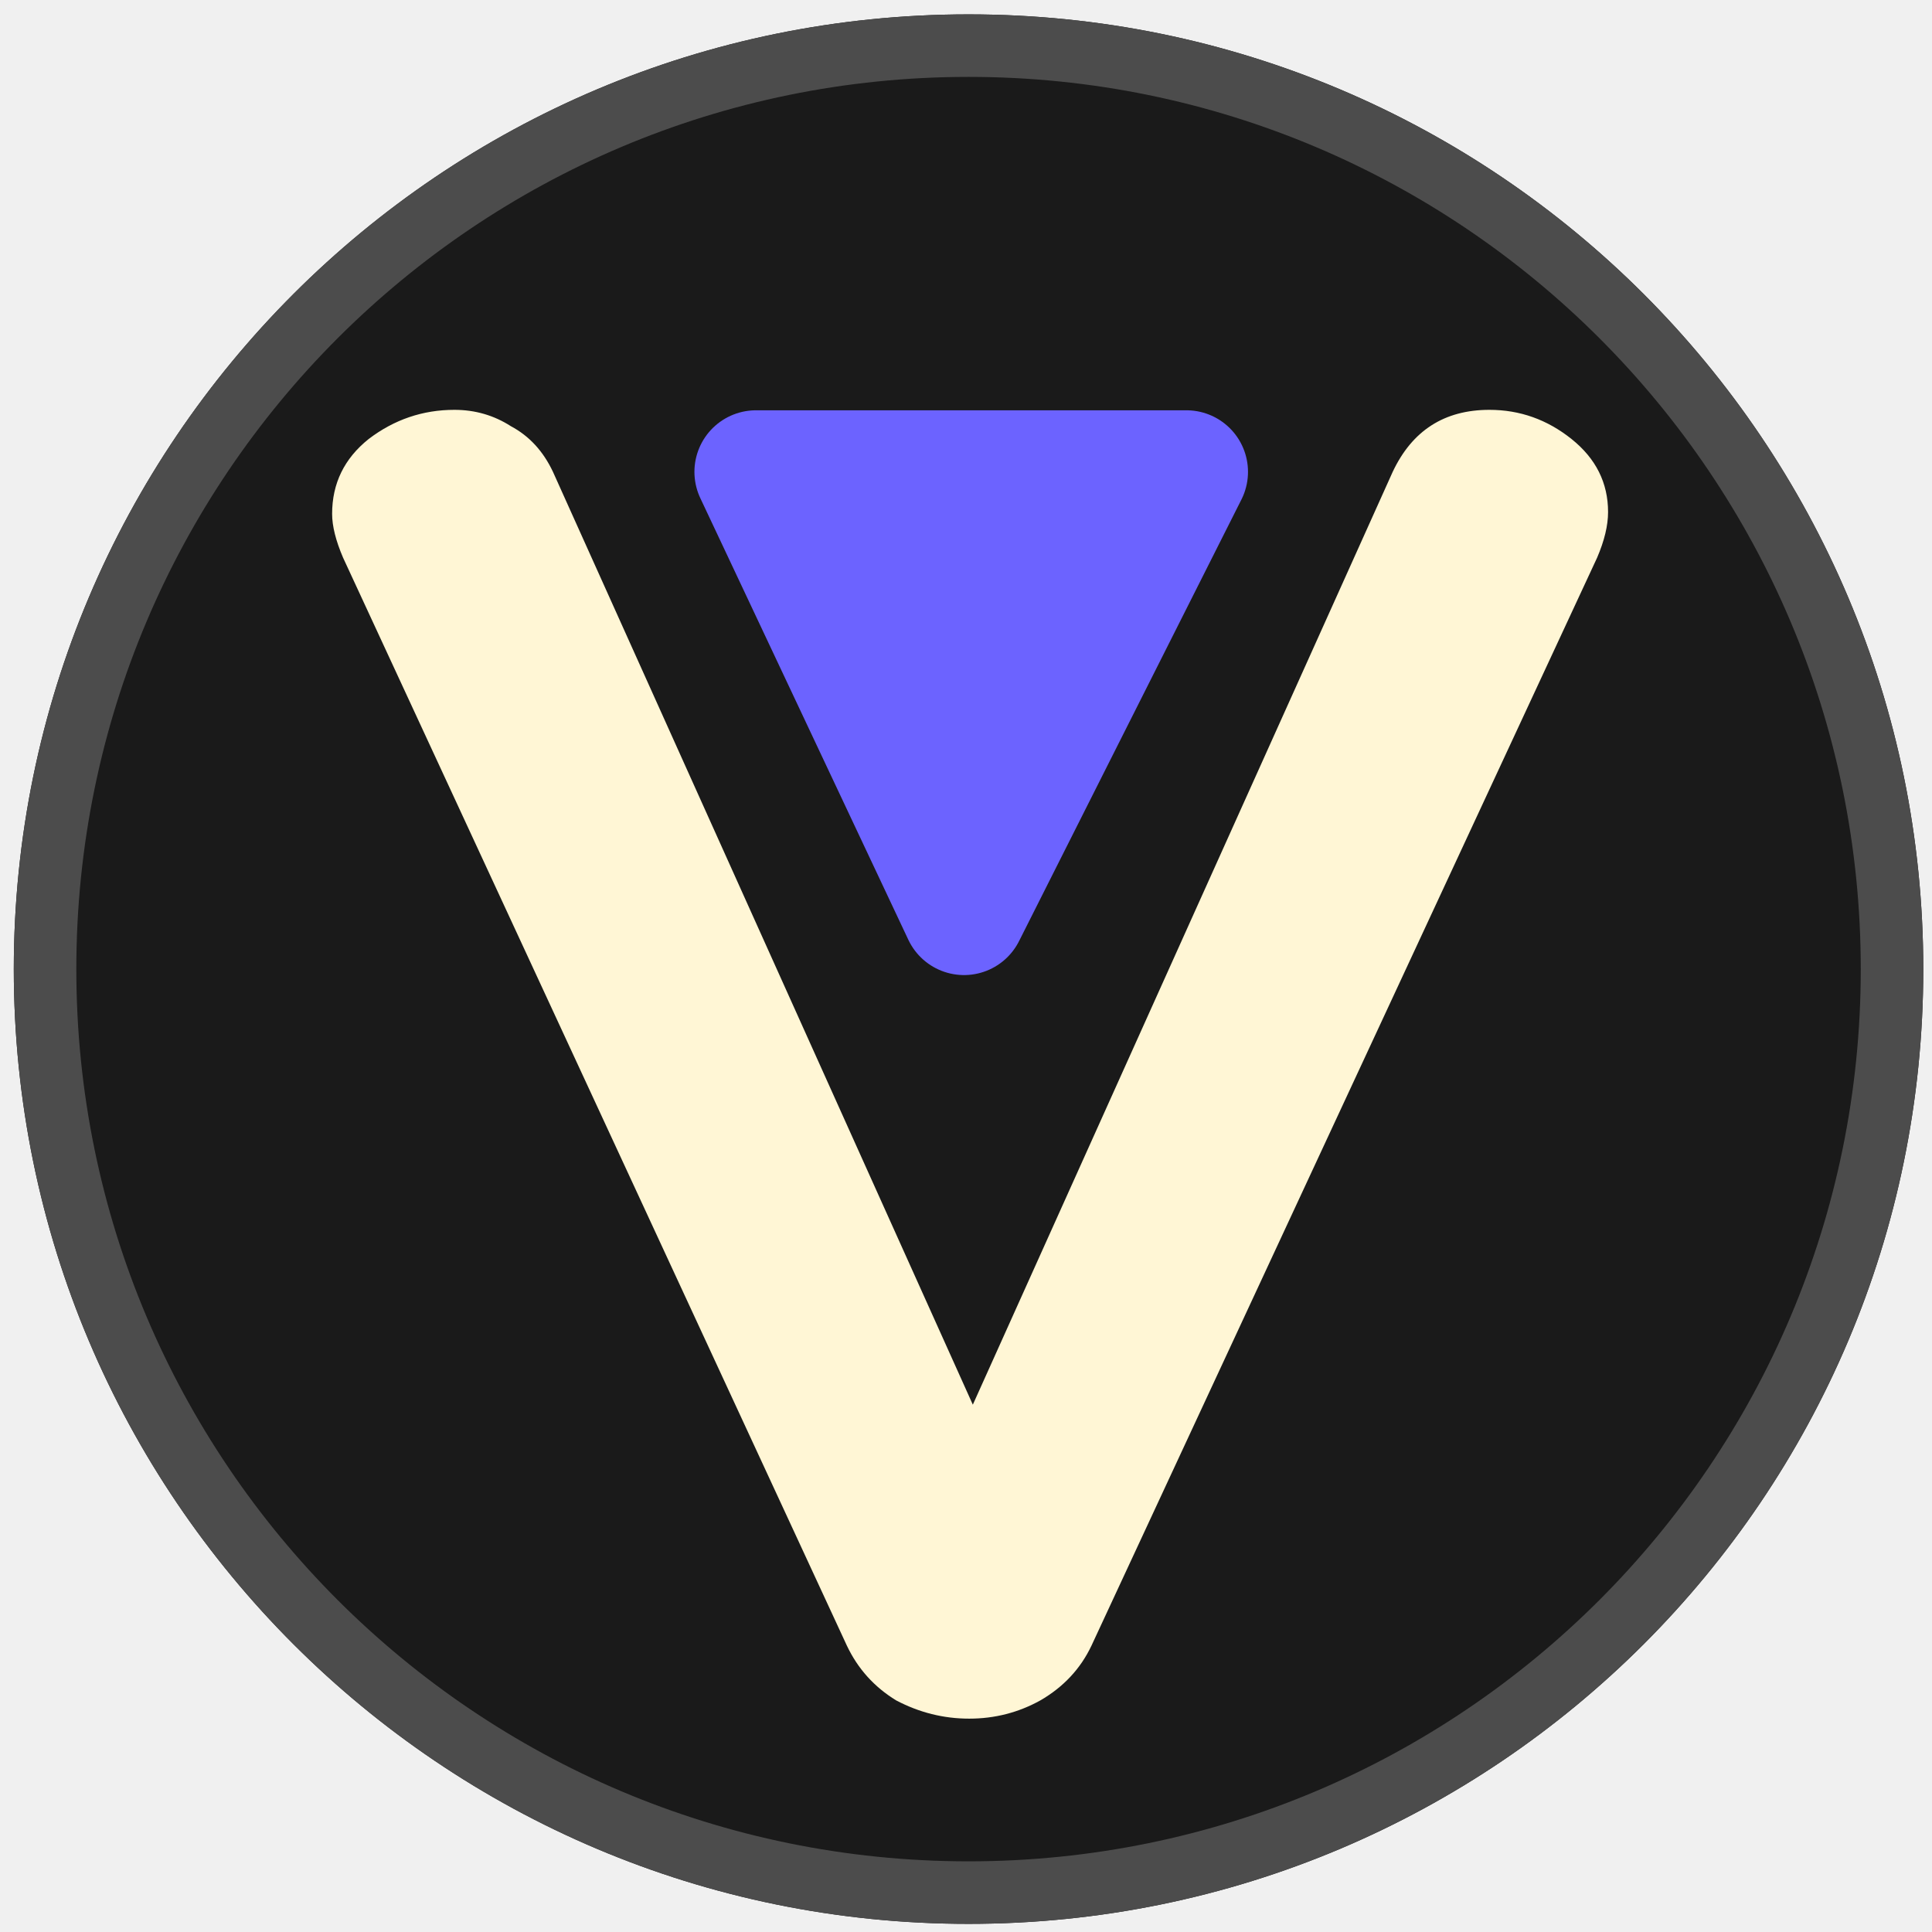
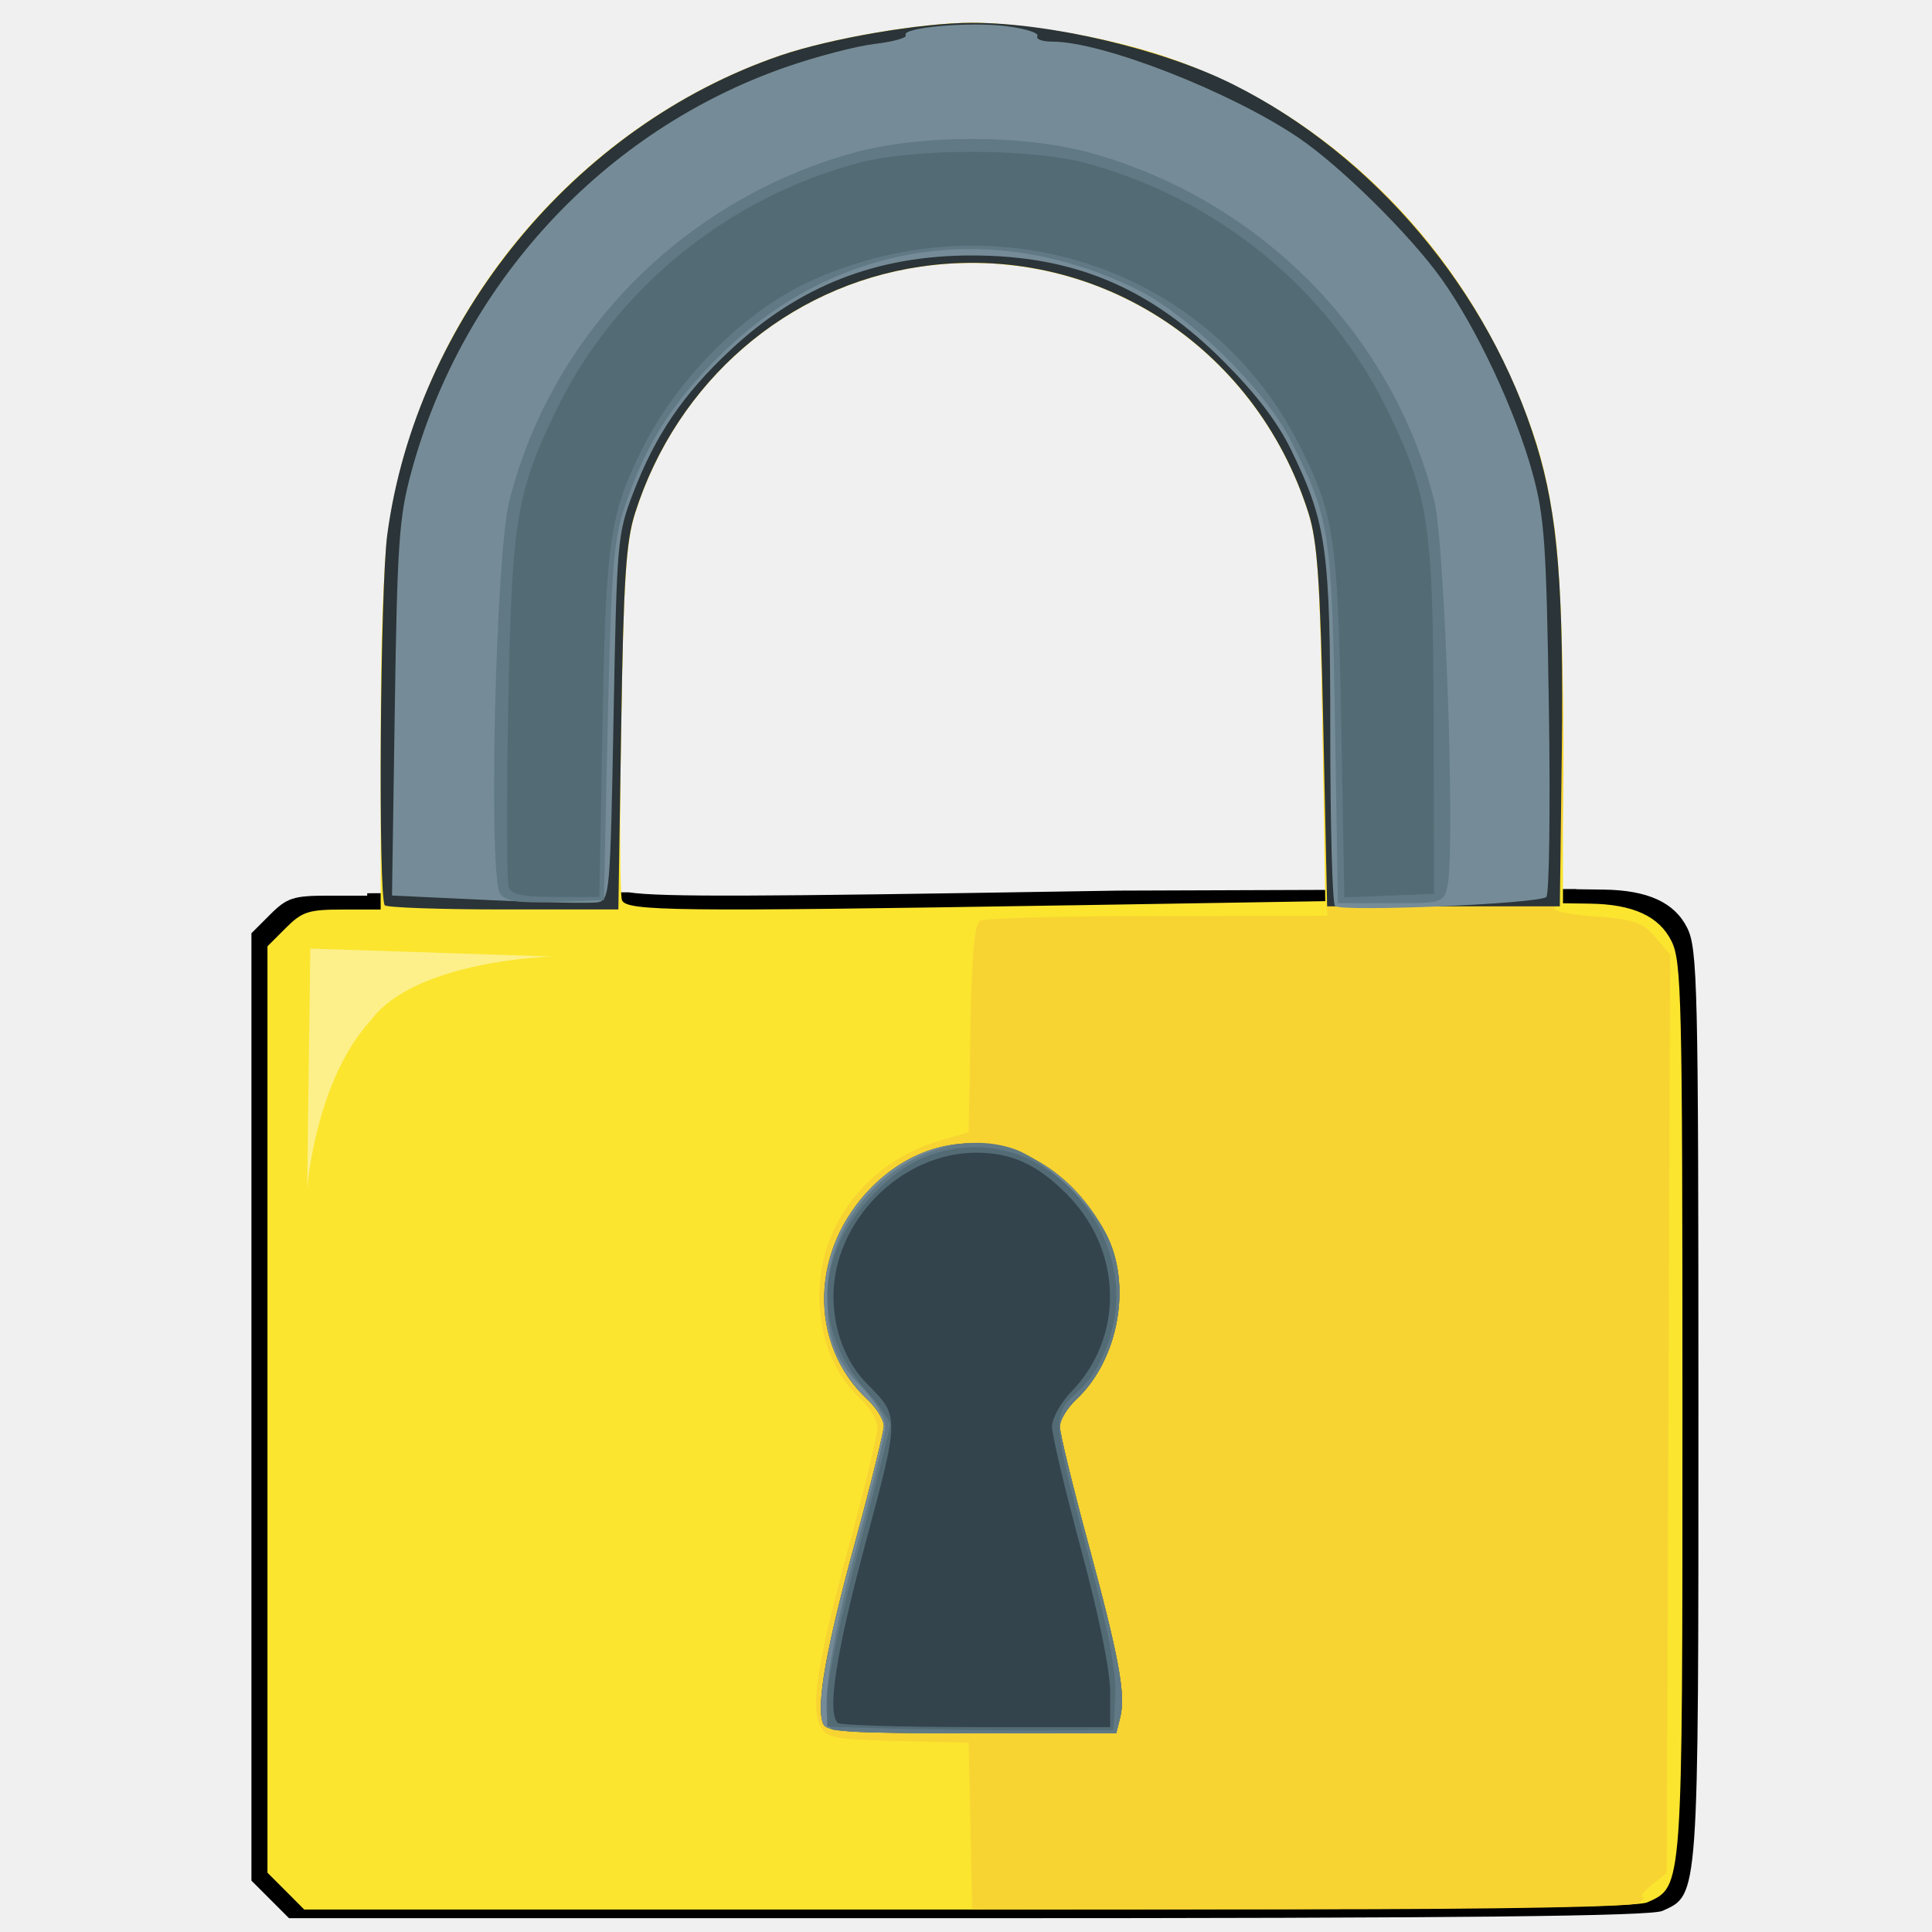
- <svg xmlns="http://www.w3.org/2000/svg" height="252" width="252" xml:space="preserve" viewBox="0 0 252 252" y="0px" x="0px" id="Capa_1" version="1.1">
-   <defs id="defs43">
- 	
- 	
- 	
- </defs>
-   <g transform="translate(-15.04615,16.64174)" id="g10">
- </g>
-   <g transform="translate(-15.04615,16.64174)" id="g12">
- </g>
-   <g transform="translate(-15.04615,16.64174)" id="g14">
- </g>
-   <g transform="translate(-15.04615,16.64174)" id="g16">
- </g>
-   <g transform="translate(-15.04615,16.64174)" id="g18">
- </g>
-   <g transform="translate(-15.04615,16.64174)" id="g20">
- </g>
-   <g transform="translate(-15.04615,16.64174)" id="g22">
- </g>
-   <g transform="translate(-15.04615,16.64174)" id="g24">
- </g>
-   <g transform="translate(-15.04615,16.64174)" id="g26">
- </g>
-   <g transform="translate(-15.04615,16.64174)" id="g28">
- </g>
-   <g transform="translate(-15.04615,16.64174)" id="g30">
- </g>
-   <g transform="translate(-15.04615,16.64174)" id="g32">
- </g>
-   <g transform="translate(-15.04615,16.64174)" id="g34">
- </g>
-   <g transform="translate(-15.04615,16.64174)" id="g36">
- </g>
-   <g transform="translate(-15.04615,16.64174)" id="g38">
- </g>
-   <circle r="124.532" cy="126.406" cx="126.331" id="path867" style="opacity:1;vector-effect:none;fill:#1a1a1a;fill-opacity:1;fill-rule:evenodd;stroke:none;stroke-width:7.739;stroke-linecap:round;stroke-linejoin:round;stroke-miterlimit:4;stroke-dasharray:none;stroke-dashoffset:0;stroke-opacity:1;paint-order:fill markers stroke" />
-   <path id="path867-1" d="M 126.332 1.875 A 124.532 124.532 0 0 0 1.799 126.406 A 124.532 124.532 0 0 0 126.332 250.939 A 124.532 124.532 0 0 0 250.863 126.406 A 124.532 124.532 0 0 0 126.332 1.875 z M 126.332 10.029 A 116.377 116.377 0 0 1 242.709 126.406 A 116.377 116.377 0 0 1 126.332 242.783 A 116.377 116.377 0 0 1 9.955 126.406 A 116.377 116.377 0 0 1 126.332 10.029 z " style="opacity:1;vector-effect:none;fill:#4d4d4d;fill-opacity:0.991;fill-rule:evenodd;stroke:none;stroke-width:7.739;stroke-linecap:round;stroke-linejoin:round;stroke-miterlimit:4;stroke-dasharray:none;stroke-dashoffset:0;stroke-opacity:1;paint-order:fill markers stroke" />
-   <path style="font-style:normal;font-variant:normal;font-weight:bold;font-stretch:normal;font-size:25.4px;line-height:1.25;font-family:'PT Serif';-inkscape-font-specification:'PT Serif Bold';text-align:center;writing-mode:lr-tb;direction:ltr;text-anchor:middle;opacity:1;vector-effect:none;fill:#6c63ff;fill-opacity:1;fill-rule:evenodd;stroke:#6c63ff;stroke-width:16.062;stroke-linecap:round;stroke-linejoin:round;stroke-miterlimit:4;stroke-dasharray:none;stroke-dashoffset:0;stroke-opacity:1;paint-order:fill markers stroke" d="m 98.608,61.547 27.134,57.605 29.009,-57.605 z" id="rect1037" />
-   <path id="path1116" style="font-style:normal;font-variant:normal;font-weight:bold;font-stretch:normal;font-size:22.578px;line-height:1.25;font-family:Raleway;-inkscape-font-specification:'Raleway Bold';text-align:center;writing-mode:lr-tb;direction:ltr;text-anchor:middle;opacity:1;vector-effect:none;fill:#fff6d5;fill-opacity:1;fill-rule:evenodd;stroke:none;stroke-width:8.37;stroke-linecap:round;stroke-linejoin:round;stroke-miterlimit:4;stroke-dasharray:none;stroke-dashoffset:0;stroke-opacity:1;paint-order:fill markers stroke" d="m 181.653,61.552 q 3.809,-8.095 12.619,-8.095 5.952,0 10.714,3.809 4.762,3.81 4.762,9.524 0,2.619 -1.429,5.952 L 142.367,214.647 q -2.143,4.524 -6.667,7.143 -4.286,2.381 -9.286,2.381 -5,0 -9.524,-2.381 -4.286,-2.619 -6.429,-7.143 L 44.749,72.742 q -1.429,-3.333 -1.429,-5.714 0,-5.952 4.762,-9.762 5,-3.809 11.19,-3.809 4.048,0 7.381,2.143 3.571,1.905 5.476,5.952 L 126.891,183.218 Z" />
+ <svg xmlns="http://www.w3.org/2000/svg" width="300" height="300" viewBox="0 0 79.375 79.375" version="1.1" id="svg8">
+   <defs id="defs2" />
+   <g id="layer1" transform="translate(-68.64048,-144.8646)">
+     <path style="fill:#000000;fill-opacity:1;stroke-width:0.264" d="m 133.401,181.389 -18.828,0.066 -1.93,0.031 c -12.68,0.207 -16.83,0.241 -18.169,0.039 l -10.747,0.038 v 0.099 h -1.606 c -1.422,0 -1.694,0.088 -2.378,0.772 l -0.773,0.773 v 19.46 19.461 l 0.773,0.773 0.772,0.772 h 27.883 c 20.288,0 28.063,-0.082 28.543,-0.301 1.502,-0.685 1.479,-0.349 1.478,-20.745 -2.6e-4,-17.293 -0.035,-18.79 -0.462,-19.644 -0.522,-1.044 -1.619,-1.546 -3.435,-1.57 l -1.123,-0.015 z" id="path851-7" />
+     <path id="path851" d="m 80.384,222.558 -0.755,-0.755 v -19.03 -19.03 l 0.755,-0.755 c 0.669,-0.669 0.934,-0.755 2.325,-0.755 h 1.57 v -6.699 c 0,-7.71 0.218,-9.77 1.403,-13.264 2.368,-6.981 8.108,-12.761 15.02,-15.123 2.077,-0.71 5.783,-1.343 7.865,-1.344 2.069,-5.7e-4 5.498,0.586 7.744,1.325 7.035,2.313 12.732,8.076 15.294,15.469 0.956,2.761 1.248,5.728 1.249,12.725 l 9.7e-4,6.653 1.098,0.015 c 1.775,0.024 2.848,0.514 3.358,1.536 0.417,0.835 0.452,2.3 0.452,19.21 5.1e-4,19.945 0.024,19.616 -1.445,20.286 -0.47,0.214 -8.073,0.294 -27.912,0.294 H 81.139 Z m 32.171,-40.498 10.533,-0.172 -0.116,-7.257 c -0.096,-5.956 -0.197,-7.511 -0.567,-8.678 -1.719,-5.418 -6.255,-9.335 -11.733,-10.134 -7.085,-1.033 -13.745,3.201 -15.94,10.134 -0.367,1.158 -0.472,2.725 -0.569,8.463 -0.065,3.873 -0.052,7.216 0.03,7.428 0.175,0.457 2.117,0.479 18.364,0.215 z" style="fill:#fbe52f;fill-opacity:1;stroke-width:0.258" />
+     <path id="path849" d="m 108.51,219.889 -0.072,-3.423 -2.902,-0.073 c -2.639,-0.066 -2.928,-0.122 -3.191,-0.613 -0.418,-0.781 -0.116,-2.671 1.201,-7.511 0.629,-2.313 1.144,-4.447 1.145,-4.742 5e-4,-0.295 -0.301,-0.818 -0.67,-1.163 -1.113,-1.039 -1.691,-2.456 -1.716,-4.207 -0.042,-2.959 1.984,-5.576 4.989,-6.445 l 1.145,-0.331 0.071,-4.241 c 0.05,-2.996 0.164,-4.3 0.388,-4.442 0.174,-0.111 3.458,-0.203 7.297,-0.205 l 6.981,-0.004 -0.066,-1.873 c -0.036,-1.03 -0.111,-4.431 -0.167,-7.558 -0.079,-4.43 -0.199,-5.998 -0.545,-7.105 -2.158,-6.911 -8.849,-11.166 -15.934,-10.134 -5.478,0.798 -10.012,4.714 -11.734,10.134 -0.372,1.172 -0.472,2.725 -0.568,8.855 l -0.116,7.434 -4.818,-0.07 -4.818,-0.07 -0.075,-6.459 c -0.042,-3.638 0.048,-7.419 0.207,-8.656 1.146,-8.945 7.653,-16.933 16.161,-19.842 2.077,-0.71 5.783,-1.343 7.865,-1.344 2.069,-5.7e-4 5.498,0.586 7.744,1.325 8.377,2.755 14.714,10.287 16.164,19.215 0.5,3.078 0.544,15.495 0.057,15.81 -0.189,0.122 0.472,0.271 1.589,0.358 1.672,0.13 1.989,0.238 2.524,0.86 l 0.612,0.711 -0.07,18.864 -0.07,18.864 -0.61,0.494 c -0.335,0.272 -0.51,0.496 -0.388,0.498 0.122,0.002 0.048,0.117 -0.165,0.254 -0.237,0.153 -5.615,0.252 -13.88,0.254 l -13.493,0.004 z" style="fill:#f8d432;stroke-width:0.258" />
+     <path id="path847" d="m 102.453,215.673 c -0.287,-0.747 0.121,-3.052 1.313,-7.428 0.651,-2.389 1.184,-4.549 1.184,-4.8 0,-0.25 -0.302,-0.737 -0.671,-1.081 -2.447,-2.284 -2.358,-6.198 0.198,-8.746 3.01,-3 7.452,-2.112 9.592,1.918 1.098,2.067 0.543,5.188 -1.213,6.827 -0.369,0.345 -0.671,0.846 -0.671,1.114 0,0.268 0.515,2.395 1.146,4.726 1.29,4.772 1.569,6.284 1.333,7.224 l -0.163,0.649 h -5.946 c -5.161,0 -5.966,-0.053 -6.101,-0.405 z M 84.452,182.059 c -0.281,-0.281 -0.196,-13.051 0.101,-15.247 1.198,-8.846 7.716,-16.784 16.149,-19.667 2.077,-0.71 5.783,-1.343 7.865,-1.344 3.228,-9.1e-4 7.844,1.086 10.723,2.525 5.832,2.915 10.536,8.499 12.48,14.815 0.87,2.825 1.122,5.899 1.036,12.63 l -0.081,6.33 h -4.78 -4.78 l -0.157,-7.364 c -0.127,-5.96 -0.242,-7.635 -0.606,-8.785 -2.192,-6.93 -8.854,-11.166 -15.939,-10.134 -5.478,0.798 -10.012,4.714 -11.734,10.134 -0.372,1.172 -0.472,2.724 -0.568,8.849 l -0.116,7.428 H 89.335 c -2.591,0 -4.788,-0.077 -4.883,-0.172 z" style="fill:#2b3438;fill-opacity:1;stroke-width:0.258" />
+     <path id="path845" d="m 102.453,215.673 c -0.287,-0.747 0.121,-3.052 1.313,-7.428 0.651,-2.389 1.184,-4.549 1.184,-4.8 0,-0.25 -0.302,-0.737 -0.671,-1.081 -2.447,-2.284 -2.358,-6.198 0.198,-8.746 3.01,-3 7.452,-2.112 9.592,1.918 1.098,2.067 0.543,5.188 -1.213,6.827 -0.369,0.345 -0.671,0.846 -0.671,1.114 0,0.268 0.515,2.395 1.146,4.726 1.29,4.772 1.569,6.284 1.333,7.224 l -0.163,0.649 h -5.946 c -5.161,0 -5.966,-0.053 -6.101,-0.405 z m 21.035,-33.587 c -0.107,-0.11 -0.194,-3.295 -0.194,-7.078 0,-7.586 -0.143,-8.628 -1.598,-11.638 -0.553,-1.144 -1.437,-2.307 -2.772,-3.647 -3.033,-3.045 -6.163,-4.363 -10.357,-4.363 -3.916,0 -7.094,1.245 -9.916,3.884 -1.95,1.824 -3.079,3.485 -4.002,5.888 -0.642,1.671 -0.667,1.963 -0.801,9.215 -0.132,7.163 -0.16,7.494 -0.642,7.586 -0.277,0.053 -2.294,0.013 -4.482,-0.09 l -3.978,-0.186 0.114,-7.658 c 0.102,-6.822 0.175,-7.884 0.674,-9.725 2.099,-7.757 7.89,-14.029 15.367,-16.643 1.255,-0.439 2.909,-0.872 3.676,-0.962 0.766,-0.09 1.34,-0.251 1.274,-0.358 -0.194,-0.314 2.594,-0.564 4.134,-0.371 0.78,0.097 1.354,0.28 1.277,0.406 -0.078,0.126 0.201,0.229 0.62,0.229 2.054,0 7.333,2.064 10.121,3.958 1.723,1.171 4.552,3.963 5.848,5.771 1.457,2.034 3.06,5.456 3.76,8.025 0.484,1.776 0.562,2.899 0.664,9.594 0.064,4.171 0.017,7.677 -0.104,7.793 -0.292,0.279 -8.433,0.625 -8.682,0.369 z" style="fill:#758c98;stroke-width:0.258" />
+     <path id="path843" d="m 102.796,215.906 c -0.481,-0.481 -0.089,-3.334 1.022,-7.435 0.657,-2.424 1.195,-4.678 1.195,-5.009 2.6e-4,-0.341 -0.398,-1.013 -0.921,-1.55 -1.147,-1.181 -1.469,-2.016 -1.469,-3.816 0,-3.929 4.13,-7.199 7.633,-6.043 1.23,0.406 3.092,2.103 3.811,3.473 1.096,2.087 0.544,5.199 -1.213,6.839 -0.369,0.345 -0.671,0.846 -0.671,1.114 0,0.268 0.515,2.395 1.146,4.726 1.29,4.772 1.569,6.284 1.333,7.224 l -0.163,0.649 h -5.765 c -3.171,0 -5.843,-0.078 -5.938,-0.172 z M 89.195,181.593 c -0.502,-0.605 -0.201,-13.866 0.367,-16.132 1.712,-6.831 7.097,-12.318 14.021,-14.286 2.824,-0.803 7.145,-0.803 9.969,0 6.924,1.968 12.314,7.46 14.019,14.286 0.439,1.759 0.868,14.505 0.533,15.841 -0.164,0.655 -0.219,0.67 -2.333,0.67 h -2.165 l -0.117,-7.299 c -0.127,-7.952 -0.217,-8.533 -1.809,-11.691 -1.082,-2.148 -4.2,-5.197 -6.409,-6.267 -5.975,-2.895 -12.402,-1.853 -17.069,2.769 -2.036,2.017 -3.128,3.79 -3.983,6.47 -0.368,1.153 -0.483,2.787 -0.61,8.656 l -0.157,7.235 -1.962,0.075 c -1.524,0.058 -2.037,-0.015 -2.295,-0.326 z" style="fill:#607984;stroke-width:0.258" />
+     <path id="path841" d="m 105.531,215.889 -2.907,-0.086 2e-4,-1.219 c 1.3e-4,-0.67 0.581,-3.394 1.292,-6.053 0.71,-2.659 1.292,-4.966 1.292,-5.128 0,-0.161 -0.445,-0.799 -0.988,-1.416 -2.117,-2.405 -2.105,-5.34 0.032,-7.768 1.336,-1.518 2.723,-2.21 4.461,-2.225 3.059,-0.027 5.807,2.906 5.792,6.183 -0.007,1.394 -0.671,3.05 -1.532,3.816 -1.124,1.001 -1.118,1.151 0.257,6.301 0.971,3.638 1.288,5.256 1.23,6.277 l -0.079,1.377 -2.971,0.013 c -1.634,0.007 -4.279,-0.026 -5.878,-0.073 z M 89.541,181.327 c -0.082,-0.213 -0.092,-3.498 -0.022,-7.299 0.142,-7.782 0.325,-8.915 1.988,-12.338 2.399,-4.936 7.006,-8.697 12.409,-10.133 2.278,-0.605 7.024,-0.605 9.302,0 5.403,1.435 10.009,5.196 12.41,10.133 1.714,3.525 1.893,4.72 1.913,12.79 l 0.017,7.105 -1.843,0.075 -1.843,0.075 -0.126,-7.051 c -0.137,-7.658 -0.292,-8.702 -1.716,-11.521 -3.645,-7.222 -12.273,-10.179 -19.921,-6.83 -2.77,1.213 -5.585,3.984 -7.079,6.967 -1.341,2.678 -1.504,3.81 -1.639,11.373 l -0.126,7.041 h -1.787 c -1.349,0 -1.824,-0.095 -1.936,-0.387 z" style="fill:#536b75;stroke-width:0.258" />
+     <path id="path839" d="m 103.055,215.648 c -0.442,-0.442 -0.064,-2.89 1.134,-7.349 1.409,-5.243 1.409,-5.243 0.095,-6.557 -0.891,-0.891 -1.401,-2.208 -1.401,-3.62 0,-3.076 2.752,-5.87 5.81,-5.899 1.474,-0.014 2.538,0.463 3.761,1.687 2.308,2.308 2.396,5.866 0.201,8.133 -0.437,0.451 -0.794,1.097 -0.794,1.434 0,0.337 0.538,2.607 1.195,5.045 0.745,2.763 1.195,4.971 1.195,5.865 v 1.434 h -5.512 c -3.032,0 -5.59,-0.078 -5.684,-0.172 z" style="fill:#34444c;stroke-width:0.258" />
+     <path style="fill:#ffffff;fill-opacity:0.439;stroke:none;stroke-width:0.258px;stroke-linecap:butt;stroke-linejoin:miter;stroke-opacity:1" d="m 91.308,184.163 -9.918,-0.326 -0.13,9.853 c 0,0 0.331,-4.425 2.614,-6.904 1.827,-2.479 7.434,-2.622 7.434,-2.622 z" id="path865" />
+     <path style="fill:#ffffff;stroke:none;stroke-width:0.265px;stroke-linecap:butt;stroke-linejoin:miter;stroke-opacity:1;fill-opacity:0" d="m 105.859,146.317 c 0,0 0.241,-0.301 0.773,-0.407 0.98,-0.142 1.968,-0.136 1.968,-0.136 0,0 0.844,0.053 1.659,0.148 0.791,0.106 1.046,0.478 1.046,0.478 l -1.772,4.181 -2.351,0.024 z" id="path890" />
+   </g>
</svg>
